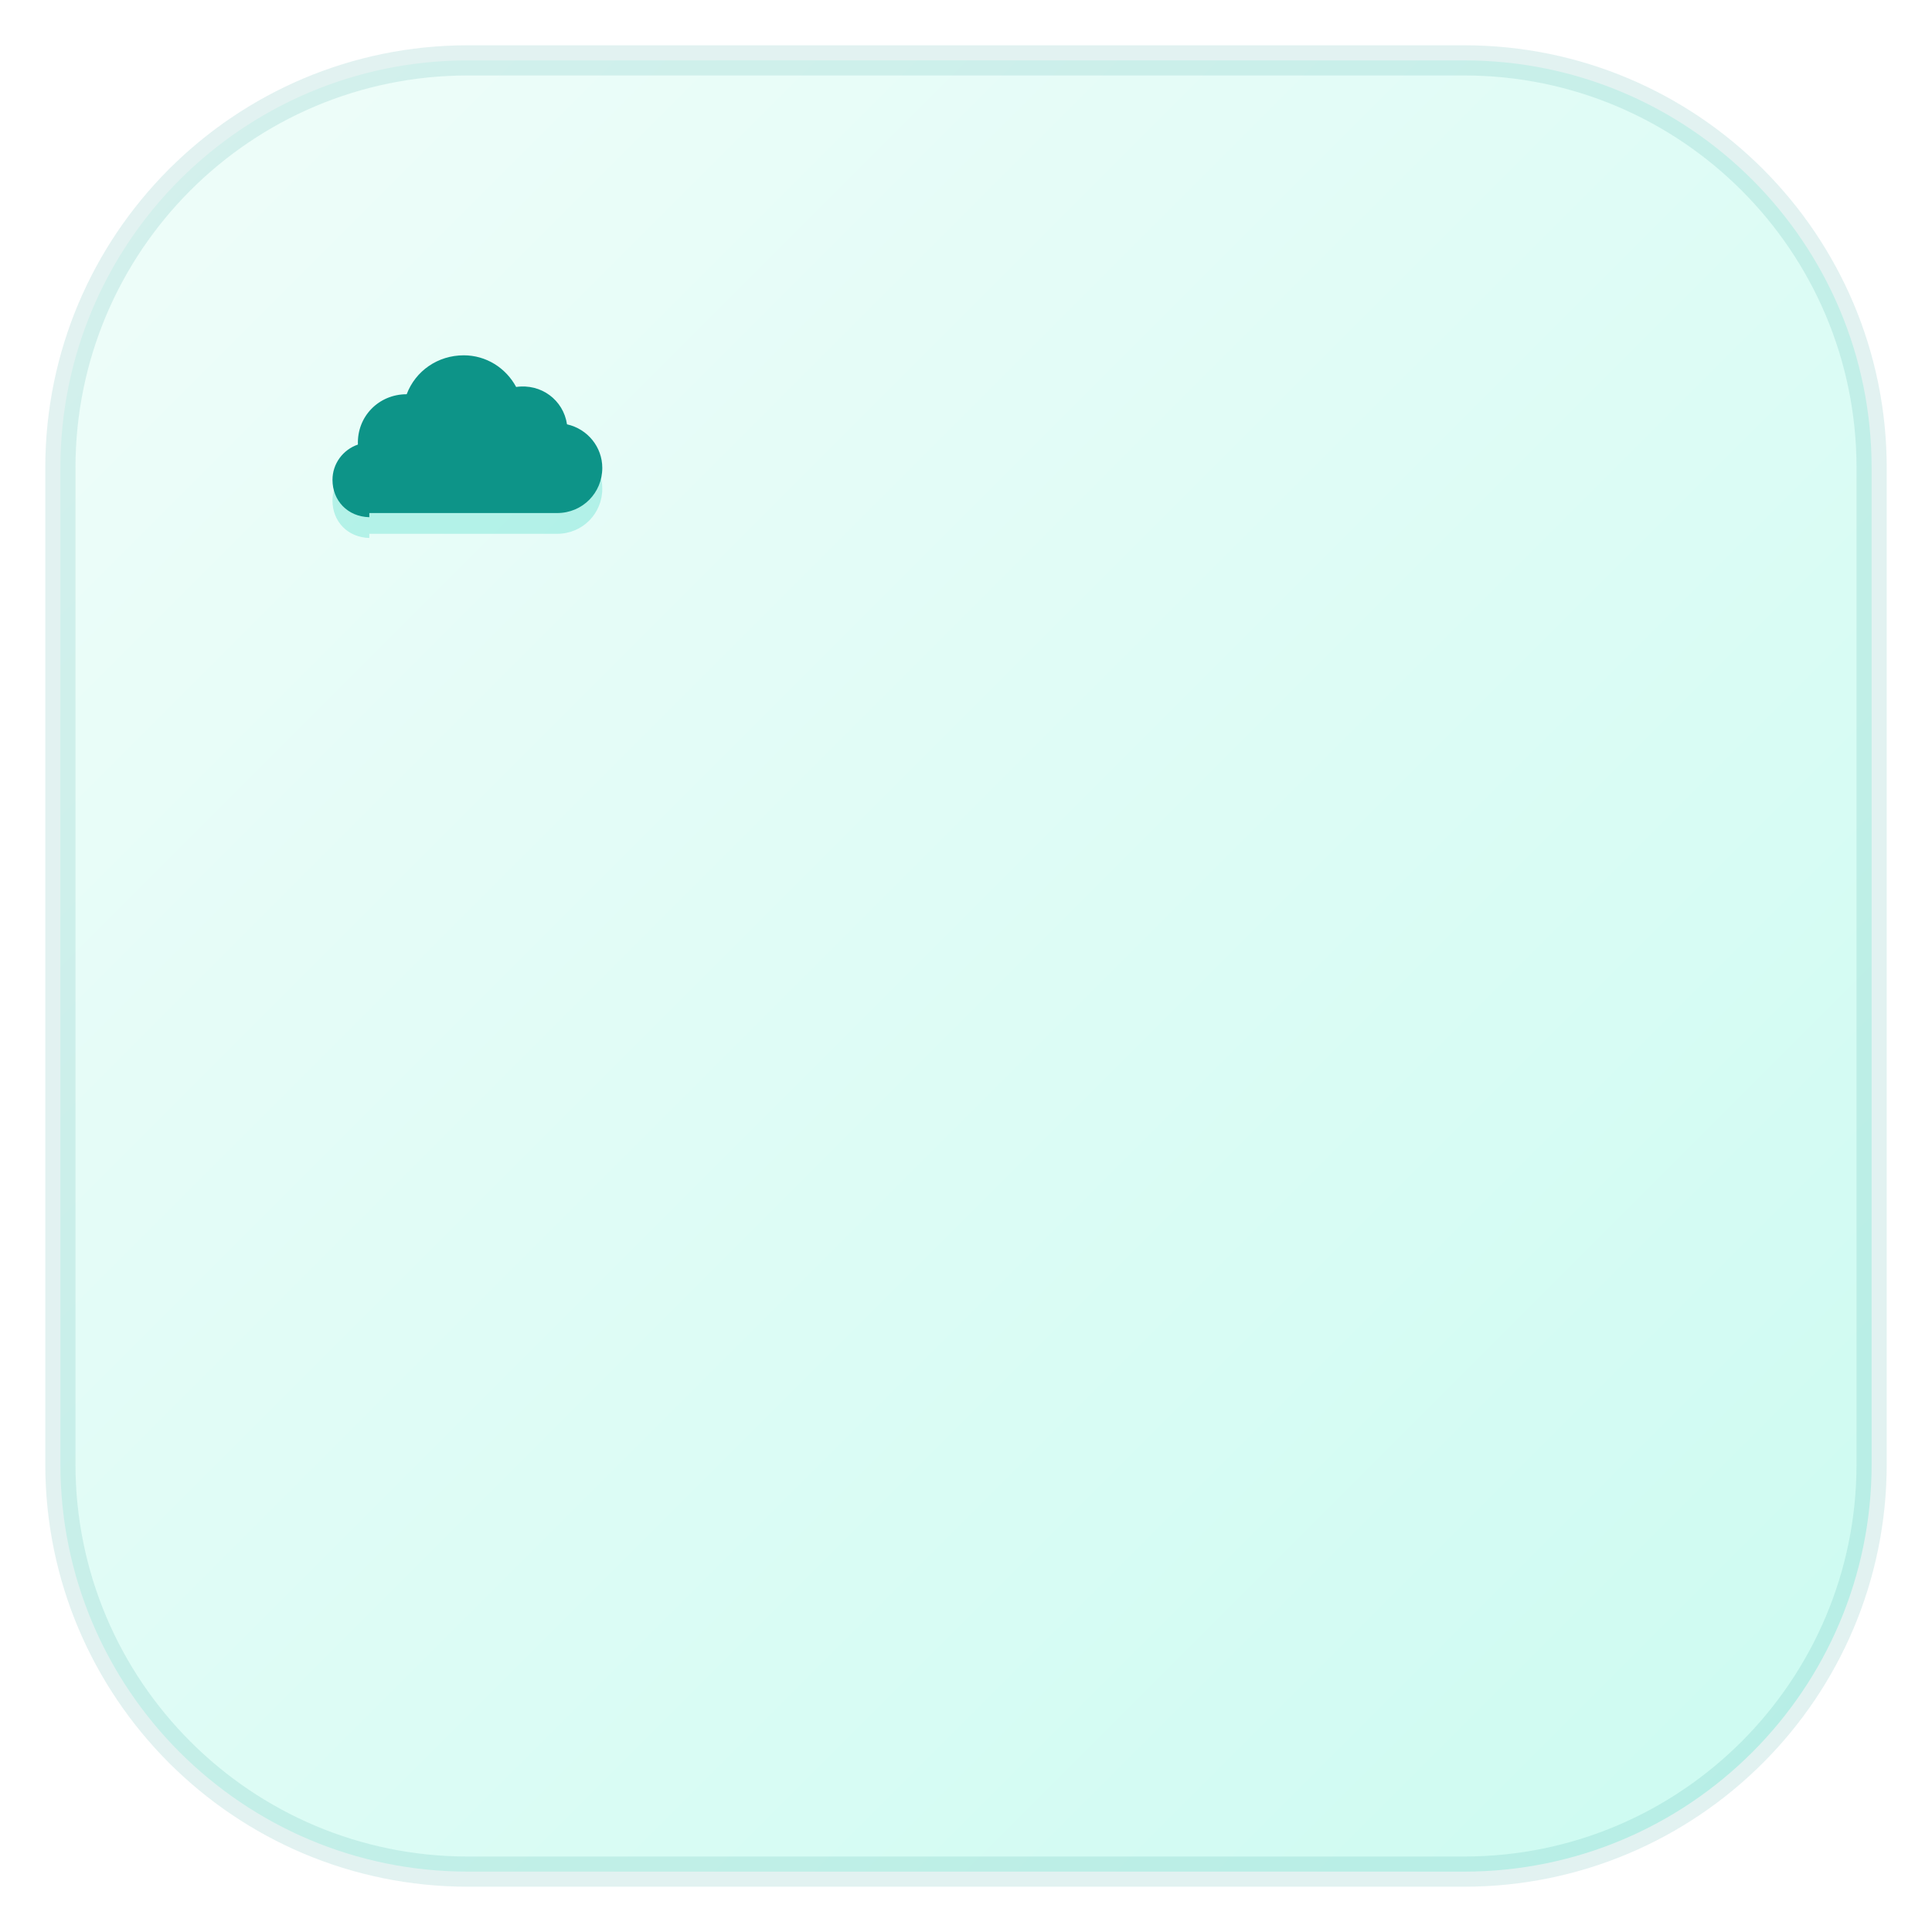
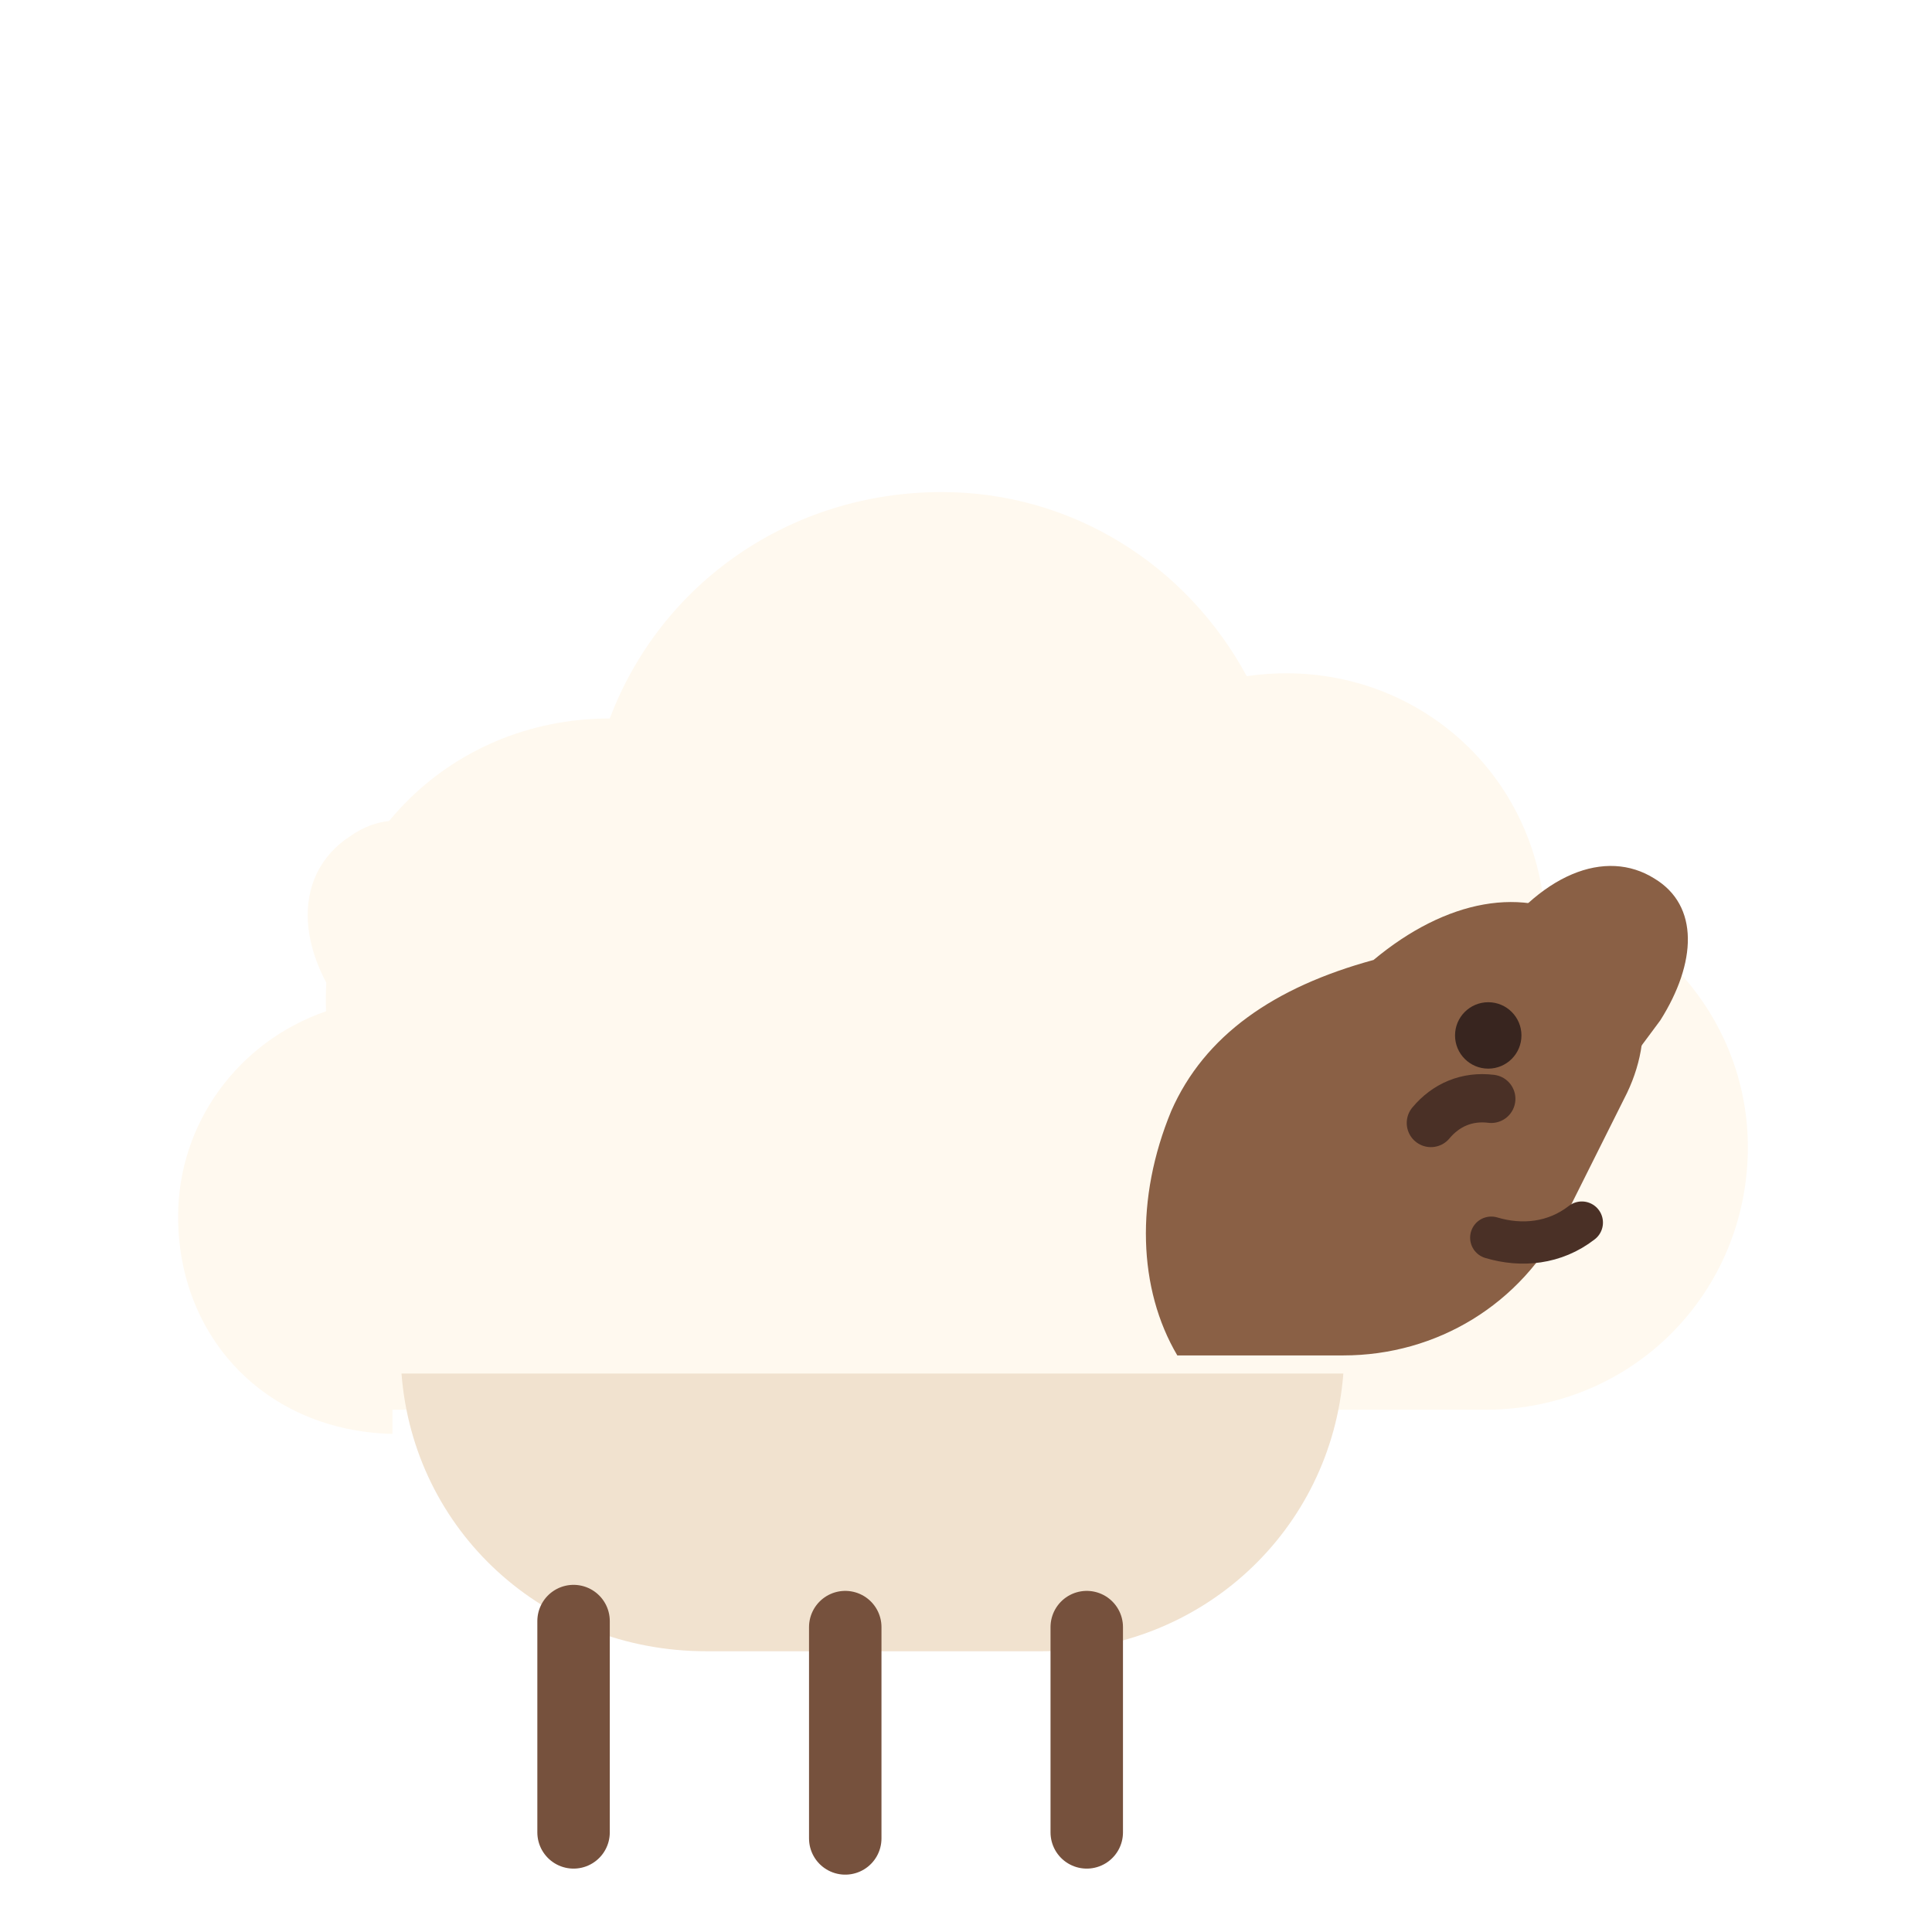
- <svg xmlns="http://www.w3.org/2000/svg" viewBox="0 0 256 256" width="256" height="256">
-   <defs>
-     <linearGradient id="bg-savings-sheep" x1="0%" y1="0%" x2="100%" y2="100%">
-       <stop offset="0%" stop-color="#f0fdfa" />
-       <stop offset="100%" stop-color="#ccfbf1" />
-     </linearGradient>
-   </defs>
-   <rect x="8" y="8" width="240" height="240" rx="54" fill="url(#bg-savings-sheep)" stroke="#0d9488" stroke-width="4" stroke-opacity="0.12" />
-   <g transform="translate(40, 40) scale(0.6875)">
-     <path d="M13 41.5c-4.2-.1-7.1-3.2-7.1-7.2 0-3.1 2-5.8 4.9-6.8-.2-5.4 4-9.7 9.4-9.7 1.7-4.5 6-7.5 11-7.5 4.3 0 8.1 2.4 10.1 6.1 4.8-.7 9.1 2.5 9.8 7.2 4 .9 6.8 4.4 6.8 8.4 0 4.8-3.8 8.7-8.7 8.7H13Z" fill="#2dd4bf" fill-opacity="0.28" transform="translate(0, 4)" />
-     <path data-icon-shape="true" d="M13 41.5c-4.2-.1-7.1-3.2-7.1-7.2 0-3.1 2-5.8 4.9-6.8-.2-5.4 4-9.7 9.4-9.7 1.7-4.5 6-7.5 11-7.5 4.3 0 8.1 2.4 10.1 6.1 4.8-.7 9.1 2.5 9.8 7.2 4 .9 6.8 4.4 6.8 8.4 0 4.8-3.8 8.7-8.7 8.7H13Z" fill="#0d9488" />
-   </g>
+ <svg xmlns="http://www.w3.org/2000/svg" width="64" height="64" viewBox="0 -6 64 64" fill="none">
+   <path d="M13 41.5c-4.2-.1-7.1-3.2-7.1-7.2 0-3.1 2-5.8 4.9-6.8-.2-5.4 4-9.7 9.4-9.7 1.7-4.5 6-7.5 11-7.5 4.3 0 8.1 2.4 10.1 6.1 4.8-.7 9.1 2.5 9.8 7.2 4 .9 6.8 4.4 6.8 8.4 0 4.8-3.8 8.7-8.7 8.7H13Z" fill="#FFF9EF" />
+   <path d="M13.3 39.5h31.2c-.4 5.2-4.7 9.2-10 9.2H23.4c-5.4 0-9.7-4-10.1-9.2Z" fill="#F1E2CF" />
+   <path d="M45.5 25.8c2.4-2 5-2.5 7-1.2 2 1.2 2.4 3.5 1.4 5.6l-2.1 4.2c-1.4 2.8-4.2 4.5-7.3 4.5H39c-1.3-2.2-1.4-5.2-.2-8.1 1.1-2.5 3.4-4.1 6.7-5Z" fill="#8A6045" />
+   <path d="M49.2 25.6c1.8-2.7 4-3.5 5.6-2.5 1.5.9 1.4 2.8.2 4.7l-2.6 3.5" fill="#8A6045" />
+   <path d="M47.4 31.2c.5-.6 1.2-.9 2-.8" stroke="#4A3026" stroke-width="1.6" stroke-linecap="round" />
+   <circle cx="49.3" cy="28.3" r="1.1" fill="#38251F" />
+   <path d="M52.4 34.5c-.9.7-2 .8-3 .5" stroke="#4A3026" stroke-width="1.4" stroke-linecap="round" />
+   <path d="M19 47.7v7m9-6.8v7m8-7v6.8" stroke="#76513D" stroke-width="2.4" stroke-linecap="round" />
+   <path d="M12.1 28.3c-2.4-2.5-2.5-5.3-.5-6.6 1.7-1.2 3.7-.2 5.1 1.8" fill="#FFF9EF" />
</svg>
